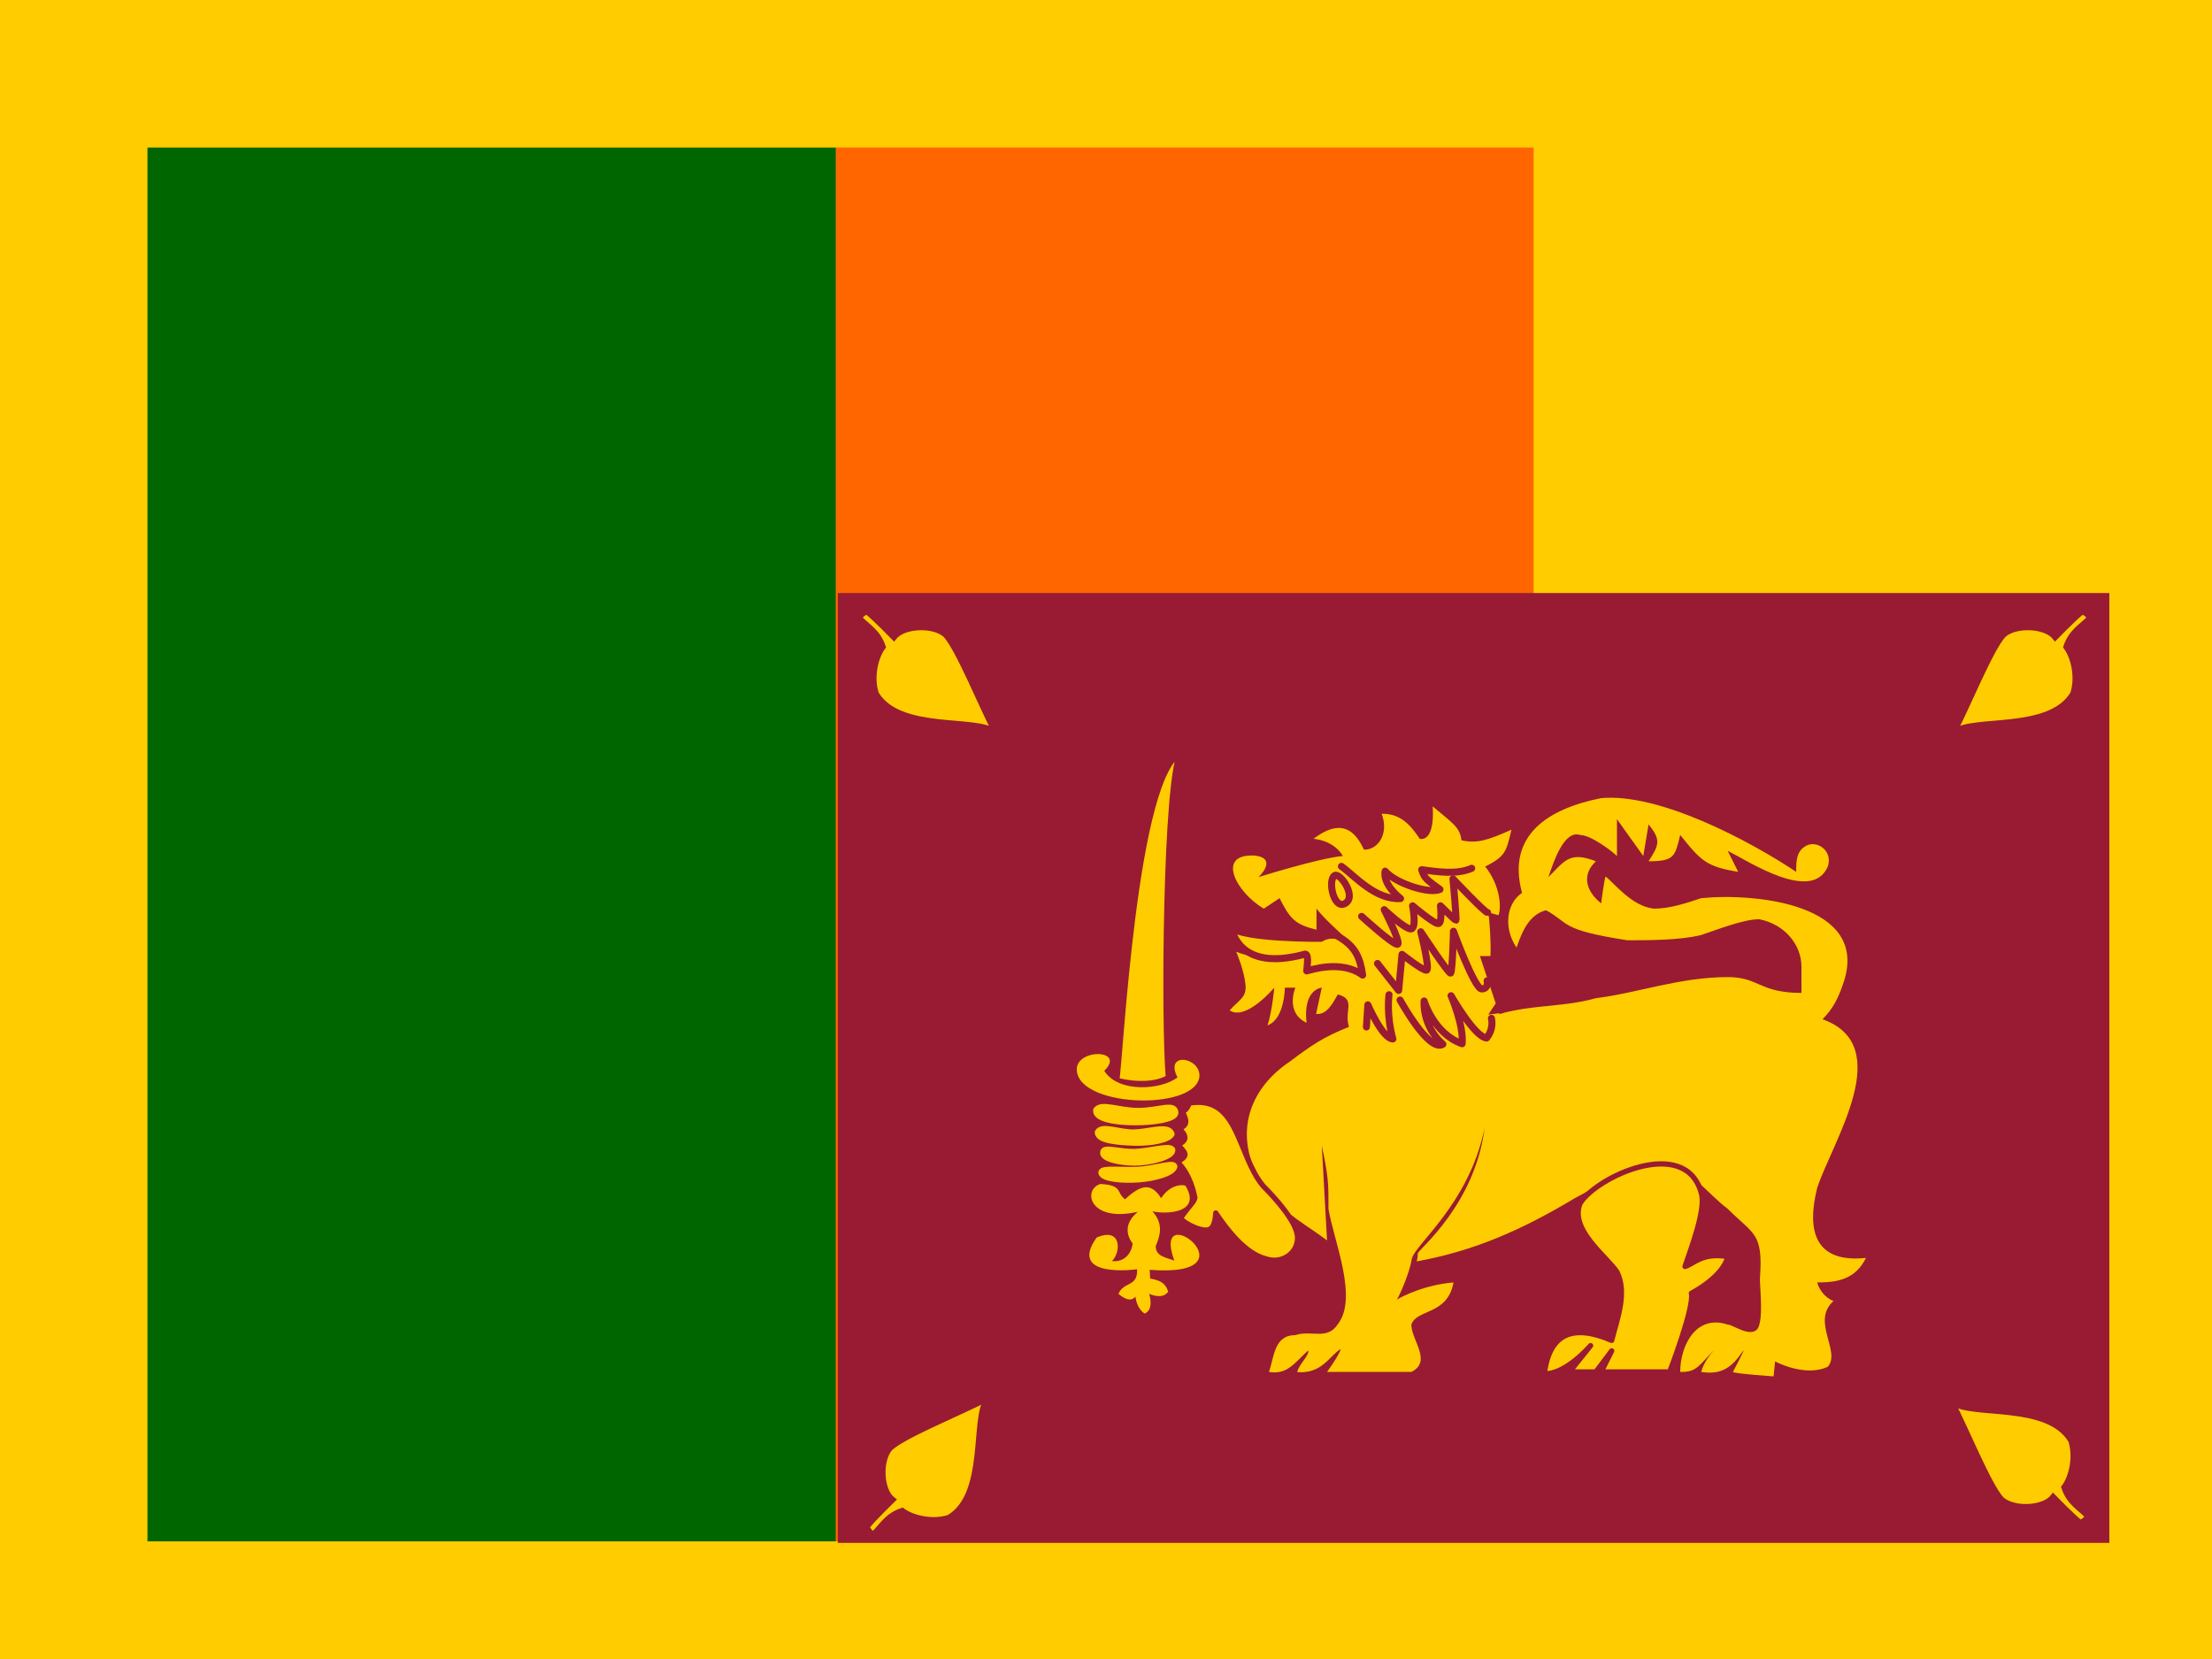
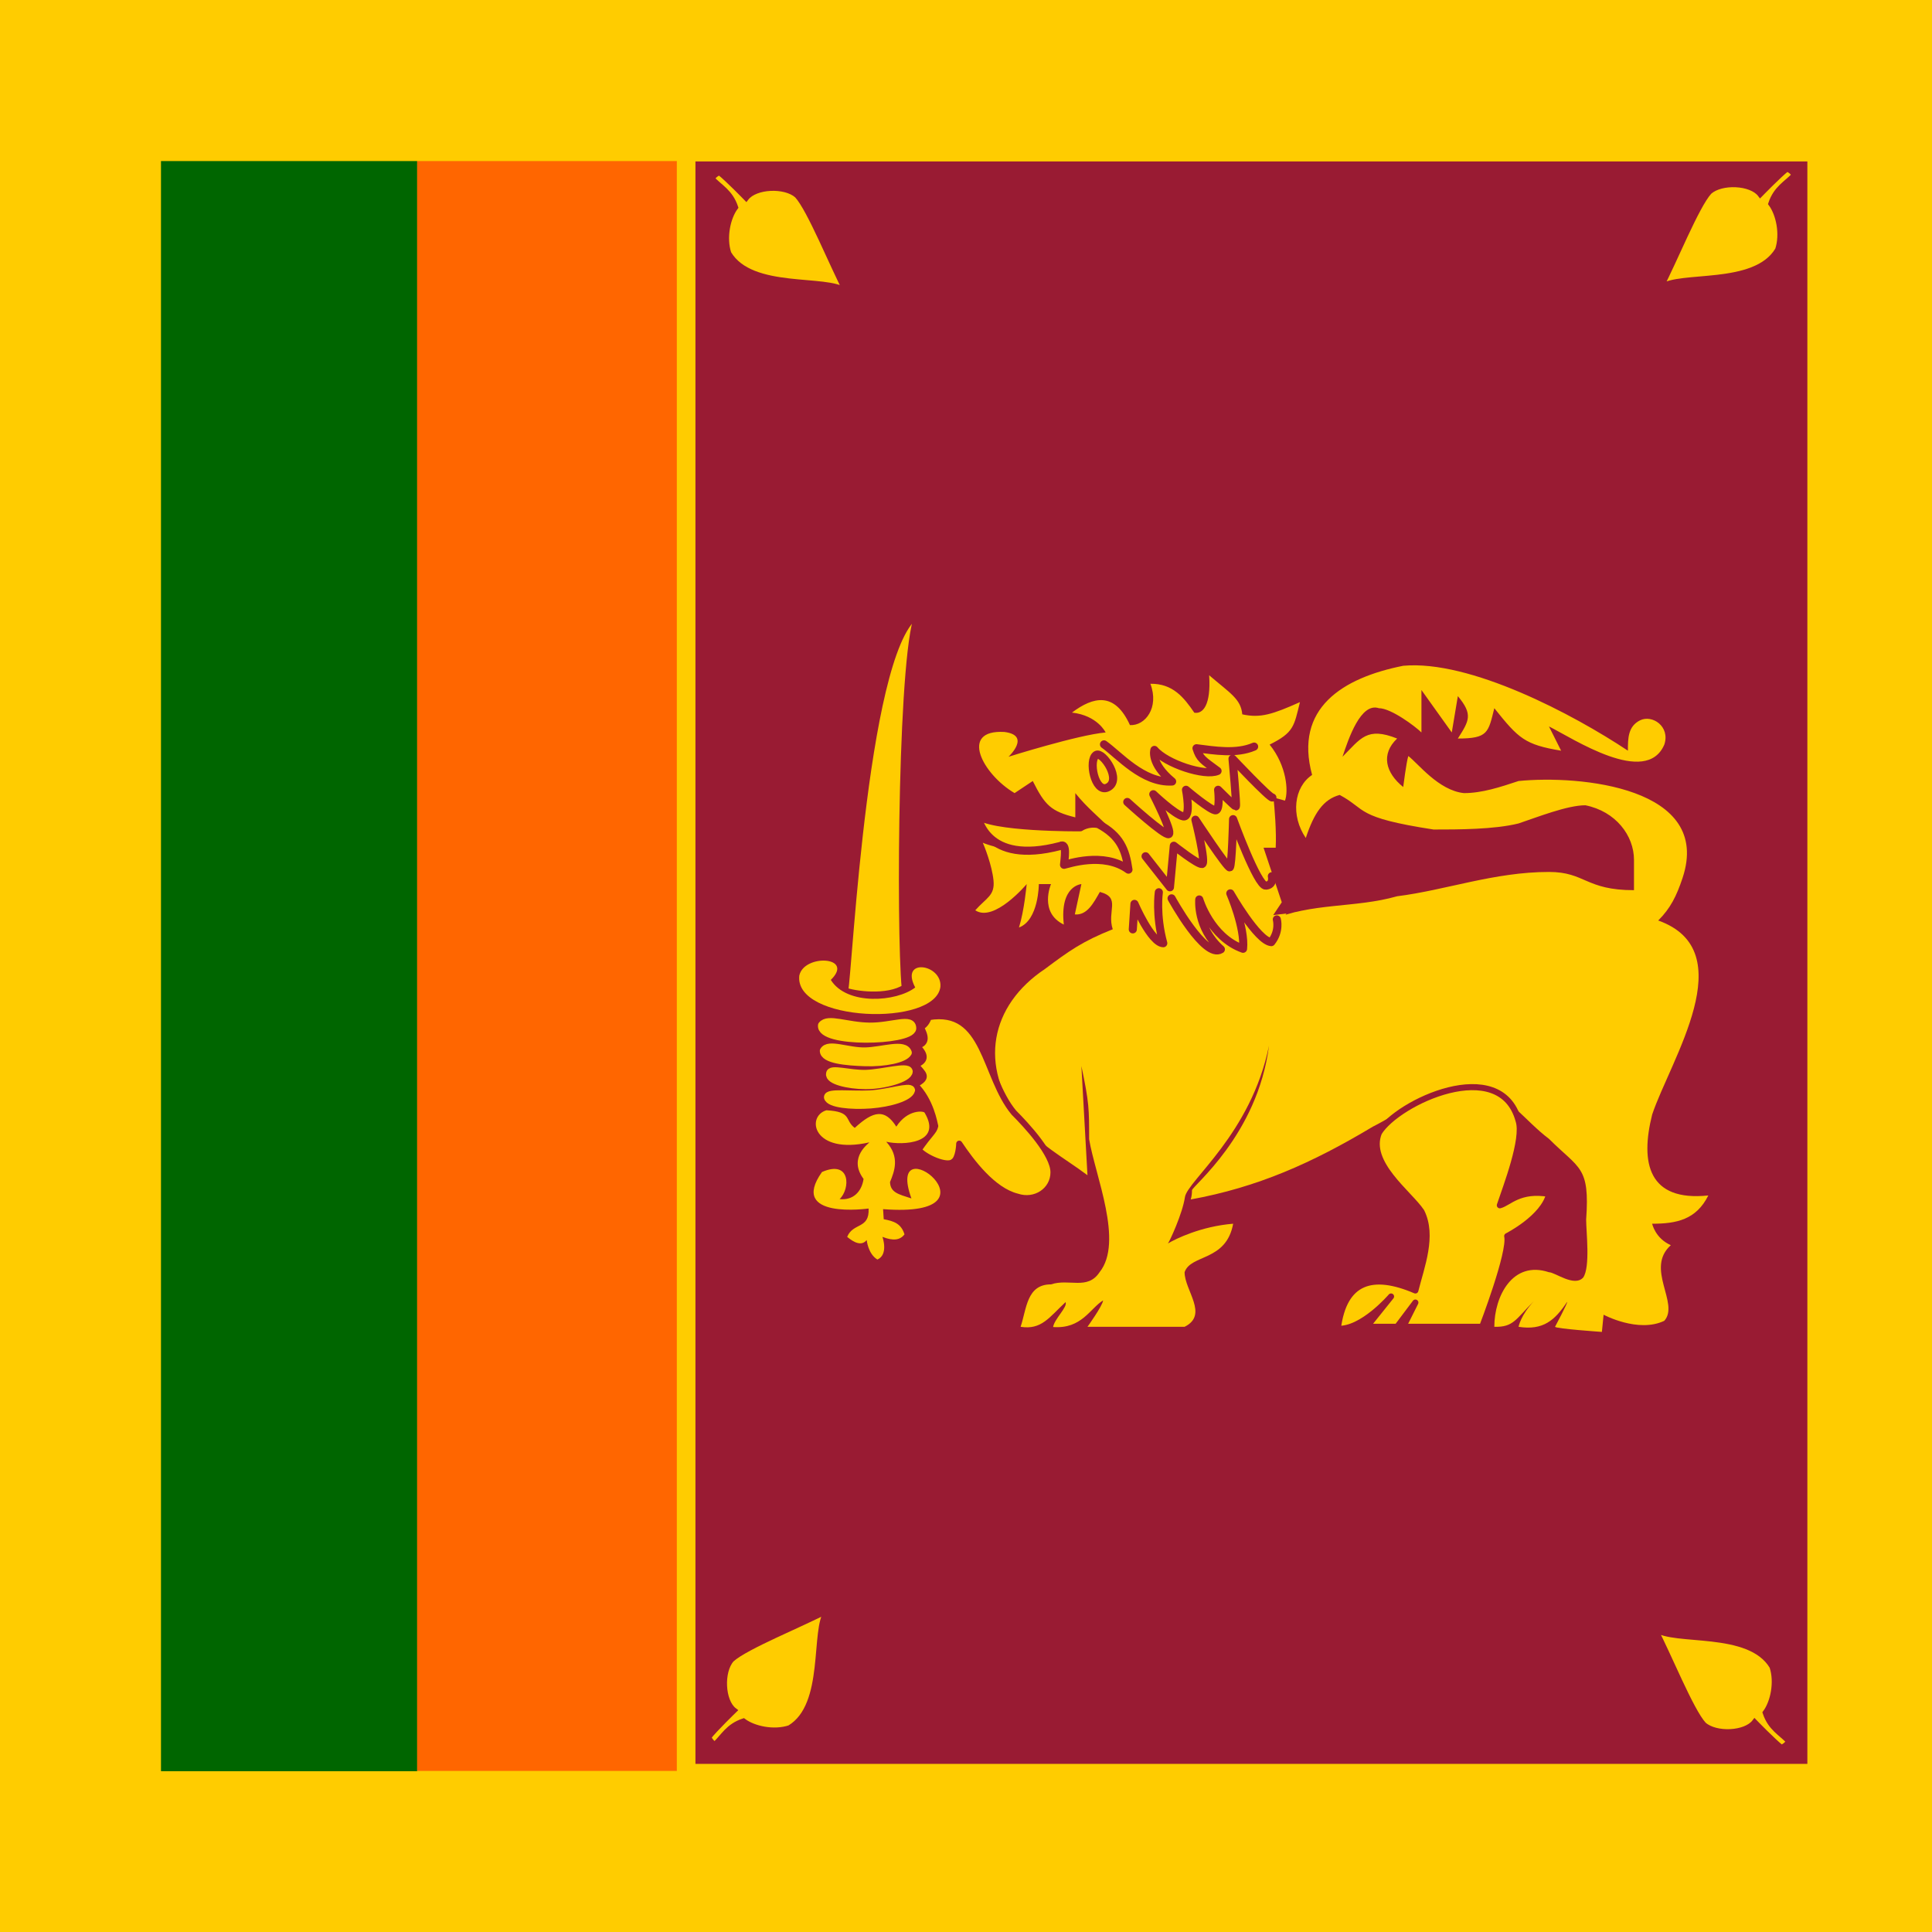
- <svg xmlns="http://www.w3.org/2000/svg" id="svg551" height="480" width="640" version="1.1">
+ <svg xmlns="http://www.w3.org/2000/svg" id="svg551" height="512" width="512" version="1.1">
+   <defs id="defs3595" />
  <g id="flag">
-     <rect id="rect628" fill-rule="evenodd" height="480" width="640" y="0" x="0" stroke-width="1pt" fill="#fc0" />
-     <rect id="rect626" fill-rule="evenodd" height="403.22" width="202.1" y="42.685" x="241.63" stroke-width="1pt" fill="#f60" />
-     <rect id="rect625" fill-rule="evenodd" height="403.28" width="199.14" y="42.685" x="42.663" stroke-width="1pt" fill="#060" />
-     <g id="g8183" transform="matrix(.64405 0 0 .64405 -21.731 144.1)">
-       <rect id="rect627" fill-rule="evenodd" height="426.71" width="571.23" y="42.671" x="410.1" stroke-width="1pt" fill="#991b33" />
-       <g id="g602" fill="#fc0" transform="matrix(2.3701 0 0 2.3701 0 -.000076422)">
-         <path id="path579" stroke-linejoin="round" d="m267.94 101.34 3.555 0.091s-4.01 3.372-3.099 7.929c4.193-6.197 5.742-5.013 5.742-5.013-1.276 1.367-3.737 3.281-1.823 7.474 1.641-4.284 5.013-7.565 5.013-7.565s-0.912 4.739 1.093 9.114c1.458-4.375 3.919-8.111 3.919-8.111s-0.364 4.739 1.732 6.47c1.64-1.458 2.734-5.195 2.734-5.195s3.099 5.469 5.013 6.289c1.549-3.737 1.549-6.653 1.549-6.653s6.38 4.557 11.483 1.914c-4.557-1.64-6.106-5.468-6.106-5.468s8.294 3.645 11.848 2.005c-3.464-2.644-11.574-6.562-11.574-6.562s6.015 2.187 7.746 1.641c-0.82-1.185-3.463-2.643-3.463-2.643" fill-rule="evenodd" stroke="#991b33" stroke-linecap="round" stroke-width="1pt" />
-         <path id="selection_to_path#1" d="m317.72 56.88c10.99-1 27.97 7.98 36.97 13.97 0-2 0-3.99 1.99-4.99 2-1 5 1 4 3.99-3 6.98-14.99-1-18.98-2.99l2 3.99c-6-1-7-2-10.99-6.99-1 3.99-1 4.99-6 4.99 1.88-2.96 2.51-3.95 0-6.98l-1 5.98-4.99-6.98v6.98c-1-0.99-5-3.99-7-3.99-2.99-1-4.99 4.99-5.99 7.99 3-3 3.99-4.99 8.99-3-2.71 2.56-1.92 5.63 1 7.98 0 0 0.52-4.15 0.84-5.1 1.59 1.19 4.96 5.66 9.15 6.1 3 0 6-1 8.99-1.99 9.99-1 31.97 0.99 26.98 15.96-1 3-2 4.99-4 6.99 13.99 4.99 2 22.95-1 31.93-2 7.98-0.61 14.34 9.24 13.31-1.99 3.99-5.24 4.65-9.24 4.65 0 0 0.5 2.4 3.07 3.53-4.27 3.83 1.48 9.57-1.07 12.44-4.3 2.06-9.99-1-9.99-1l-0.28 2.83s-7.55-0.52-7.71-0.84c0 0 2.15-4.02 1.99-4.1-2 2.99-3.91 4.74-7.99 4.1 0 0 0.32-1.88 2.55-4.26-3.03 3.02-3.36 4.34-6.54 4.26 0-4.99 2.99-10.97 8.99-8.98 1 0 4.15 2.48 5.63 0.88 1.2-1.72 0.49-7.54 0.49-9.54 0.63-8.82-1.13-8.3-6.12-13.29-4-2.99-6.922-7.574-11.912-8.574-5-1-13.068 4.584-17.068 6.574-9.99 5.99-18.98 9.98-29.97 11.98 0 0 0.217-0.51 0.217-1.508 0-0.673 10.787-9.069 12.674-23.81-2.953 14.549-13.441 22.235-13.836 24.938-0.394 2.704-2.536 7.317-2.796 7.619 1.297-0.778 5.458-2.817 10.731-3.249-1.137 6.249-6.99 4.99-7.99 7.98 0 3 4 6.99 0 8.98h-15.98s2.459-3.404 2.576-4.342c-2.151 1.305-3.516 4.73-8.227 4.379 0.172-1.288 2.428-3.305 2.049-4.097-2.695 2.5-3.96 4.607-7.398 4.06 1-2.99 1-6.98 5-6.98 3-1 6 1 7.99-2 4-4.99-0.729-15.906-1.719-21.896 0-4.99 0.015-5.936-1.271-12.024l1 17.96c-4-3-8-4.99-11-8.98-6.99-8.98-4.99-18.96 4-24.95 4-2.99 6.16-4.55 11.16-6.54-1-3 1.42-5.21-2.12-6.14-1.06 1.85-2.1 3.87-4.12 3.7l1.08-4.99s-3.6 0.22-2.89 6.66c-4.14-1.99-2.11-6.66-2.11-6.66h-2s-0.01 5.94-3.27 7.14c0.88-2.79 1.27-7.14 1.27-7.14s-5.35 6.38-8.46 4.31c1.83-2.07 3.25-2.41 3-4.91-0.24-2.49-1.53-5.702-1.764-6.21 1.132 0.547 8.669 2.797 13.396 0.453-0.313 1.562-0.172 3.367-0.172 3.367 4.99-1 5.99-1 10.99 0.99-1-6.98-5-7.98-8.99-12.97v3.99c-4-0.99-5-1.99-7-5.98l-2.99 1.99c-5.27-3.11-9.16-10.49-1.68-10.06 4.46 0.56 0.68 4.08 0.68 4.08s11.44-3.6 15.98-4c0 0-1.32-2.79-5.54-3.27 3.5-2.63 7.02-3.48 9.54 2.06 2.51 0.14 4.85-2.88 3.36-6.8 3.71-0.06 5.54 2.29 7.23 4.76 1.38 0.25 2.77-1.2 2.44-6.16 3.5 2.99 5.22 3.91 5.45 6.43 2.98 0.66 5-0.01 9.49-2.01-0.99 4-0.99 4.99-4.99 6.99 2.82 3.485 3.117 7.691 2.526 9.22-0.979-0.284-1.223-0.348-1.918-0.538 0.217 1.542 0.53 5.783 0.392 8.278h-2s3 8.98 3 8.98l-2 3c6.99-3 13.99-2 20.98-3.99 7.99-1 15.99-4 24.98-4 5.99 0 5.99 3 13.99 3v-4.99c0-3.99-3-7.98-8-8.98-2.99 0-7.99 1.99-10.99 2.99-3.99 1-9.99 1-13.99 1-12.98-2-10.91-3.26-15.44-5.69-2.71 0.72-4.23 3.02-5.58 7.08-2.51-3.68-1.95-8.38 1.04-10.37-2.99-10.98 5-15.97 14.99-17.96z" />
-         <path id="selection_to_path" stroke-linejoin="round" d="m320.72 146.69c-2-3-9-7.99-7-12.98 3-4.99 19.99-12.97 22.98-1.99 1 2.99-2.082 10.927-3.082 13.927 1.513-0.389 3.195-2.713 8.119-1.871-0.917 3.92-6.907 6.943-6.907 6.943 0.608 2.652-4.12 14.921-4.12 14.921h-12.99l2-3.99-3 3.99h-5l4-4.99s-4.731 5.542-8.763 5.321c1-7.98 5.763-9.311 12.763-6.311 1-3.99 2.99-8.98 1-12.97z" stroke="#991b33" />
-         <path id="path577" d="m267.22 71.542c-1.347 0.829-0.247 6.31 1.822 5.377 2.579-1.163-0.799-6.007-1.822-5.377z" fill-rule="evenodd" stroke="#991b33" stroke-width="1pt" />
-         <path id="path578" stroke-linejoin="round" d="m268.49 69.811c2.461 1.732 6.38 6.38 11.21 6.106-3.646-3.008-2.916-5.195-2.916-5.195 1.914 2.278 8.293 4.375 10.389 3.463-2.46-1.823-2.916-2.005-3.463-3.736 2.917 0.365 6.562 1.003 9.478-0.273" fill-rule="evenodd" stroke="#991b33" stroke-linecap="round" stroke-width="1pt" />
-         <path id="path580" stroke-linejoin="round" d="m273.23 100.25 0.273-4.192s2.734 6.379 4.739 6.47c-1.276-4.647-0.729-8.384-0.729-8.384" fill-rule="evenodd" stroke="#991b33" stroke-linecap="round" stroke-width="1pt" />
-         <path id="path581" stroke-linejoin="round" d="m279.61 95.147s5.468 10.025 8.111 8.385c-4.01-3.555-3.554-8.203-3.554-8.203s1.823 6.197 7.2 8.111c0.364-3.463-2.096-9.114-2.096-9.114s4.465 7.838 6.744 8.02c1.458-1.822 0.911-3.736 0.911-3.736" fill-rule="evenodd" stroke="#991b33" stroke-linecap="round" stroke-width="1pt" />
-         <path id="path582" stroke-linejoin="round" d="m275.33 88.221 4.01 5.104 0.638-6.835s3.919 3.099 4.648 3.007-1.094-7.291-1.094-7.291 5.286 8.02 5.651 7.838c0.364-0.182 0.546-7.929 0.546-7.929s4.011 11.028 5.378 10.937c1.367-0.091 1.002-1.549 1.002-1.549" fill-rule="evenodd" stroke="#991b33" stroke-linecap="round" stroke-width="1pt" />
-         <path id="path583" stroke-linejoin="round" d="m272.32 79.289s6.197 5.651 6.835 5.286c0.638-0.365-2.551-6.562-2.551-6.562s3.554 3.372 4.921 3.646 0.456-4.375 0.456-4.375 4.192 3.554 4.921 3.372 0.365-3.372 0.365-3.372 2.734 2.734 2.916 2.734-0.547-7.838-0.547-7.838 6.107 6.471 6.562 6.38" fill-rule="evenodd" stroke="#991b33" stroke-linecap="round" stroke-width="1pt" />
-         <path id="path584" stroke-linejoin="round" d="m247.53 81.294c0.273 0.456 1.288 8.515 13.774 5.234 1.185-0.638 0.664 2.252 0.612 3.099 0.547-0.091 6.498-2.213 10.599 0.794-0.482-3.333-1.381-5.572-4.935-7.486-1.731-0.364-2.995 0.521-2.995 0.521s-15.05 0.117-17.055-2.161z" fill-rule="evenodd" stroke="#991b33" stroke-linecap="round" stroke-width="1pt" />
-         <path id="selection_to_path#2" stroke-linejoin="round" d="m240.72 132.61c-0.207 0.933-0.86 1.202-2.725 3.897 0.829 1.14 4.643 2.922 5.679 1.99 0.933-0.519 1-2.99 1-2.99 2 2.99 5.518 7.705 9.518 8.705 2.99 1 5.99-1 5.99-3.99s-4.518-7.819-6.508-9.809c-5-5.99-4.559-17.303-14.011-15.729-0.049 0.086-0.427 1.373-1.333 1.603 0.759 1.453 1.185 2.681-0.632 3.138 1.413 1.388 1.635 2.396-0.181 3.093 1.099 1.474 2.386 2.015-0.144 3.276 2.647 2.58 3.217 6.376 3.347 6.816" stroke="#991b33" stroke-linecap="round" />
-         <path id="path585" d="m238.26 48.041c-3.005 4.353-3.317 52.233-2.384 61.871-3.005 1.969-8.601 1.14-10.156 0.518 0.726-3.42 3.316-58.969 12.54-62.389z" fill-rule="evenodd" stroke="#991b33" stroke-width="1pt" />
-         <path id="path586" d="m229.76 146.18s-13.266 1.865-7.67-6.01c4.768-2.073 4.664 2.798 2.902 4.456 2.177 0.242 3.628-1.175 3.938-3.317-2.694-3.627 1.14-6.011 0.933-6.011-9.223 2.073-10.467-4.249-7.047-5.285 4.319 0.241 2.937 1.623 4.664 2.902 3.109-2.867 4.975-3.143 6.84-0.207 1.865-2.902 4.56-2.591 4.663-2.28 3.006 5.077-3.627 5.388-6.321 4.766 2.28 2.488 1.347 4.871 0.621 6.634 0.069 1.727 1.383 2.003 3.524 2.694-4.559-12.575 16.064 3.35-4.664 1.762 0.035 0.552 0.07 1.105 0.104 1.658 1.693 0.311 2.867 0.725 3.419 2.487-0.724 0.967-1.864 1.105-3.626 0.415 0 0 1.036 2.902-0.829 3.731-1.555-0.933-1.762-3.213-1.762-3.213-0.864 1.071-2.142 0.379-3.213-0.518 0.968-2.384 3.697-1.245 3.524-4.664z" fill-rule="evenodd" />
-         <path id="path587" d="m218.36 107.84c0.794-3.594 9.154-3.145 5.182 0.725 2.659 4.249 10.812 3.628 13.887 1.244-2.592-4.941 4.457-3.87 4.146-0.104-0.864 6.666-24.113 5.769-23.215-1.865z" fill-rule="evenodd" />
-         <path id="path592" d="m384.27 171.44c2.49 4.66 6.911 15.702 9.36 18.34 2.295 2.052 8.01 1.81 9.77-0.51 0 0 3.66 3.77 5.14 4.91 0.88-0.3 1.42-1.14 1.42-1.14-1.49-1.62-3.52-2.53-4.52-5.53 1.49-1.99 2.31-5.86 1.31-8.86-4.37-7.32-18.91-4.43-22.48-7.21z" stroke="#991b33" />
-         <path id="path593" d="m202.8 44.287c-2.49-4.66-6.911-15.702-9.36-18.34-2.295-2.052-8.01-1.81-9.77 0.51 0 0-3.66-3.77-5.14-4.91-0.88 0.3-1.42 1.14-1.42 1.14 1.49 1.62 3.52 2.53 4.52 5.53-1.49 1.99-2.31 5.86-1.31 8.86 4.37 7.32 18.91 4.43 22.48 7.21z" stroke="#991b33" />
-         <path id="path594" d="m201.32 170.73c-4.66 2.49-15.702 6.911-18.34 9.36-2.052 2.295-1.81 8.01 0.51 9.77 0 0-3.77 3.66-4.91 5.14 0.3 0.88 1.14 1.42 1.14 1.42 1.62-1.49 2.53-3.52 5.53-4.52 1.99 1.49 5.86 2.31 8.86 1.31 7.32-4.37 4.43-18.91 7.21-22.48z" stroke="#991b33" />
-         <path id="path595" d="m384.65 44.286c2.49-4.66 6.911-15.702 9.36-18.34 2.295-2.052 8.01-1.81 9.77 0.51 0 0 3.66-3.77 5.14-4.91 0.88 0.3 1.42 1.14 1.42 1.14-1.49 1.62-3.52 2.53-4.52 5.53 1.49 1.99 2.31 5.86 1.31 8.86-4.37 7.32-18.91 4.43-22.48 7.21z" stroke="#991b33" />
-         <path id="path596" stroke-linejoin="round" d="m222.1 116.03c-0.196 1.518 3.427 2.179 7.141 2.197 3.714 0.019 7.521-0.605 7.692-1.658 0.049-1.885-3.243-0.282-6.988-0.313-3.745-0.03-6.866-1.499-7.845-0.226z" fill-rule="evenodd" stroke="#fc0" stroke-width="1pt" />
-         <path id="path597" stroke-linejoin="round" d="m222.4 120.24c0.048 1.42 3.647 1.762 6.829 1.86 3.183 0.098 6.389-0.538 6.976-1.566-0.564-1.616-4.1-0.269-6.977-0.196-2.876 0.074-6.07-1.42-6.828-0.098z" fill-rule="evenodd" stroke="#fc0" stroke-width="1pt" />
-         <path id="path598" stroke-linejoin="round" d="m223.43 124.01c-0.245 1.077 2.925 1.848 5.844 1.866s7.056-1.108 7.08-2.258c-0.171-0.905-4.259 0.318-7.006 0.41-2.748 0.092-5.918-0.997-5.918-0.018z" fill-rule="evenodd" stroke="#fc0" stroke-width="1pt" />
-         <path id="path599" stroke-linejoin="round" d="m223.08 127.88c0.245 1.052 3.844 1.408 7.007 1.169 3.164-0.238 6.382-1.218 6.651-2.344-0.146-0.71-3.781 0.551-6.792 0.704s-6.915-0.362-6.866 0.471z" fill-rule="evenodd" stroke="#fc0" stroke-width="1pt" />
+     <rect id="rect628" fill-rule="evenodd" height="512" width="512" y="0" x="0" stroke-width="1pt" fill="#fc0" />
+     <rect id="rect626" height="426.63" width="68.885" y="42.685" x="110.482" style="fill:#ff6600;fill-rule:evenodd;stroke-width:1pt" />
+     <rect id="rect625" height="426.7" width="67.875" y="42.685" x="42.663" style="fill:#006600;fill-rule:evenodd;stroke-width:1pt" />
+     <g id="g8183" transform="matrix(0.58168,0,0,0.58168,-91.85203,194.4158)">
+       <rect id="rect627" height="730.059" width="506.582" y="-260.678" x="474.748" style="fill:#991b33;fill-rule:evenodd;stroke-width:1pt" />
+       <g id="g602" transform="matrix(2.3701,0,0,2.3701,636.0891,-7.6422e-5)" style="fill:#ffcc00">
+         <path id="path579" d="m 9.819,38.904 4.153,0.106 c 0,0 -4.685,3.94 -3.621,9.264 4.899,-7.24 6.708,-5.857 6.708,-5.857 -1.491,1.597 -4.366,3.833 -2.13,8.732 1.917,-5.005 5.857,-8.838 5.857,-8.838 0,0 -1.066,5.537 1.277,10.648 1.703,-5.111 4.579,-9.476 4.579,-9.476 0,0 -0.425,5.537 2.024,7.559 1.916,-1.703 3.194,-6.069 3.194,-6.069 0,0 3.621,6.39 5.857,7.348 1.81,-4.366 1.81,-7.773 1.81,-7.773 0,0 7.454,5.324 13.416,2.236 -5.324,-1.916 -7.134,-6.388 -7.134,-6.388 0,0 9.69,4.259 13.842,2.342 -4.047,-3.089 -13.522,-7.667 -13.522,-7.667 0,0 7.027,2.555 9.05,1.917 C 54.221,35.602 51.133,33.899 51.133,33.899" style="fill-rule:evenodd;stroke:#991b33;stroke-width:1.168pt;stroke-linecap:round;stroke-linejoin:round" />
+         <path id="selection_to_path#1" d="m 67.978,-13.04 c 12.84,-1.168 32.678,9.323 43.193,16.321 0,-2.337 0,-4.662 2.325,-5.83 2.337,-1.168 5.842,1.168 4.673,4.662 -3.505,8.155 -17.513,-1.168 -22.175,-3.493 l 2.337,4.662 C 91.321,2.113 90.153,0.945 85.491,-4.885 84.323,-0.223 84.323,0.945 78.481,0.945 c 2.196,-3.458 2.932,-4.615 0,-8.155 l -1.168,6.987 -5.83,-8.155 0,8.155 C 70.314,-1.38 65.641,-4.885 63.305,-4.885 c -3.493,-1.168 -5.83,5.83 -6.998,9.335 3.505,-3.505 4.662,-5.83 10.503,-3.505 -3.166,2.991 -2.243,6.578 1.168,9.323 0,0 0.608,-4.849 0.981,-5.958 1.858,1.39 5.795,6.613 10.69,7.127 3.505,0 7.01,-1.168 10.503,-2.325 11.672,-1.168 37.351,1.157 31.521,18.646 -1.168,3.505 -2.337,5.83 -4.673,8.167 16.345,5.83 2.337,26.813 -1.168,37.304 -2.337,9.323 -0.713,16.754 10.795,15.55 -2.325,4.662 -6.122,5.433 -10.795,5.433 0,0 0.584,2.804 3.587,4.124 -4.989,4.475 1.729,11.181 -1.25,14.534 -5.024,2.407 -11.672,-1.168 -11.672,-1.168 l -0.327,3.306 c 0,0 -8.821,-0.608 -9.008,-0.981 0,0 2.512,-4.697 2.325,-4.79 -2.337,3.493 -4.568,5.538 -9.335,4.79 0,0 0.374,-2.196 2.979,-4.977 -3.54,3.528 -3.926,5.071 -7.641,4.977 0,-5.83 3.493,-12.816 10.503,-10.492 1.168,0 4.849,2.897 6.578,1.028 1.402,-2.01 0.572,-8.809 0.572,-11.146 0.736,-10.305 -1.32,-9.697 -7.15,-15.527 C 91.321,74.397 87.907,69.042 82.077,67.873 76.236,66.705 66.81,73.229 62.136,75.554 50.465,82.552 39.962,87.214 27.122,89.55 c 0,0 0.254,-0.596 0.254,-1.762 0,-0.786 12.603,-10.596 14.807,-27.818 -3.45,16.998 -15.703,25.978 -16.165,29.136 -0.46,3.159 -2.963,8.549 -3.267,8.901 1.515,-0.909 6.377,-3.291 12.537,-3.796 -1.328,7.301 -8.167,5.83 -9.335,9.323 0,3.505 4.673,8.167 0,10.492 l -18.67,0 c 0,0 2.873,-3.977 3.01,-5.073 -2.513,1.525 -4.108,5.526 -9.612,5.116 0.201,-1.505 2.837,-3.861 2.394,-4.787 -3.149,2.921 -4.627,5.382 -8.643,4.743 1.168,-3.493 1.168,-8.155 5.842,-8.155 3.505,-1.168 7.01,1.168 9.335,-2.337 4.673,-5.83 -0.852,-18.583 -2.008,-25.582 0,-5.83 0.018,-6.935 -1.485,-14.048 L 7.284,84.889 C 2.61,81.384 -2.063,79.059 -5.568,74.397 -13.735,63.906 -11.398,52.246 -0.895,45.248 3.779,41.754 6.302,39.932 12.144,37.607 10.975,34.102 13.803,31.52 9.667,30.433 8.429,32.595 7.213,34.955 4.853,34.756 l 1.262,-5.83 c 0,0 -4.206,0.257 -3.376,7.781 -4.837,-2.325 -2.465,-7.781 -2.465,-7.781 l -2.337,0 c 0,0 -0.012,6.94 -3.82,8.342 1.028,-3.26 1.484,-8.342 1.484,-8.342 0,0 -6.251,7.454 -9.884,5.035 2.138,-2.418 3.797,-2.816 3.505,-5.736 -0.28,-2.909 -1.788,-6.662 -2.061,-7.256 1.323,0.639 10.128,3.268 15.651,0.529 -0.366,1.826 -0.201,3.934 -0.201,3.934 C 8.44,24.265 9.609,24.265 15.45,26.59 14.282,18.435 9.609,17.266 4.947,11.436 l 0,4.662 C 0.274,14.941 -0.895,13.773 -3.231,9.111 L -6.725,11.436 C -12.882,7.803 -17.426,-0.819 -8.687,-0.317 c 5.211,0.654 0.794,4.767 0.794,4.767 0,0 13.366,-4.206 18.67,-4.673 0,0 -1.542,-3.26 -6.472,-3.82 4.089,-3.073 8.202,-4.066 11.146,2.407 2.932,0.164 5.666,-3.365 3.926,-7.945 4.334,-0.07 6.472,2.675 8.447,5.561 1.612,0.292 3.236,-1.402 2.851,-7.197 4.089,3.493 6.099,4.568 6.367,7.512 3.482,0.771 5.842,-0.012 11.087,-2.348 -1.157,4.673 -1.157,5.83 -5.83,8.167 3.295,4.072 3.642,8.985 2.951,10.771 -1.144,-0.331 -1.429,-0.407 -2.241,-0.628 0.254,1.801 0.619,6.757 0.458,9.672 l -2.337,0 c 0,0 3.505,10.492 3.505,10.492 l -2.337,3.505 c 8.167,-3.505 16.345,-2.337 24.511,-4.662 9.335,-1.168 18.681,-4.673 29.185,-4.673 6.998,0 6.998,3.505 16.345,3.505 l 0,-5.83 c 0,-4.662 -3.505,-9.323 -9.347,-10.492 -3.493,0 -9.335,2.325 -12.84,3.493 -4.662,1.168 -11.672,1.168 -16.345,1.168 C 58.643,16.098 61.061,14.626 55.769,11.787 52.603,12.628 50.827,15.315 49.25,20.059 46.317,15.759 46.971,10.268 50.465,7.943 46.971,-4.885 56.306,-10.715 67.978,-13.04 Z" />
+         <path id="selection_to_path" d="M 71.483,91.887 C 69.146,88.382 60.968,82.552 63.305,76.722 66.81,70.892 86.659,61.569 90.153,74.397 c 1.168,3.493 -2.432,12.766 -3.601,16.271 1.768,-0.454 3.733,-3.17 9.486,-2.186 -1.071,4.58 -8.07,8.112 -8.07,8.112 0.71,3.098 -4.813,17.433 -4.813,17.433 l -15.176,0 2.337,-4.662 -3.505,4.662 -5.842,0 4.673,-5.83 c 0,0 -5.527,6.475 -10.238,6.217 1.168,-9.323 6.733,-10.878 14.911,-7.373 1.168,-4.662 3.493,-10.492 1.168,-15.153 z" style="stroke:#991b33;stroke-width:1.168;stroke-linejoin:round" />
+         <path id="path577" d="M 8.978,4.09 C 7.404,5.058 8.689,11.463 11.106,10.372 14.119,9.014 10.173,3.354 8.978,4.09 Z" style="fill-rule:evenodd;stroke:#991b33;stroke-width:1.168pt" />
+         <path id="path578" d="M 10.461,2.068 C 13.337,4.091 17.915,9.521 23.558,9.202 19.299,5.688 20.151,3.132 20.151,3.132 c 2.236,2.662 9.689,5.111 12.138,4.046 -2.874,-2.129 -3.407,-2.342 -4.046,-4.365 3.408,0.426 7.667,1.171 11.073,-0.319" style="fill-rule:evenodd;stroke:#991b33;stroke-width:1.168pt;stroke-linecap:round;stroke-linejoin:round" />
+         <path id="path580" d="m 15.999,37.63 0.319,-4.898 c 0,0 3.194,7.453 5.537,7.56 C 20.364,34.862 21.003,30.496 21.003,30.496" style="fill-rule:evenodd;stroke:#991b33;stroke-width:1.168pt;stroke-linecap:round;stroke-linejoin:round" />
+         <path id="path581" d="m 23.453,31.668 c 0,0 6.388,11.712 9.476,9.796 -4.685,-4.153 -4.152,-9.583 -4.152,-9.583 0,0 2.13,7.241 8.412,9.477 0.425,-4.046 -2.449,-10.648 -2.449,-10.648 0,0 5.217,9.157 7.879,9.37 1.703,-2.129 1.064,-4.365 1.064,-4.365" style="fill-rule:evenodd;stroke:#991b33;stroke-width:1.168pt;stroke-linecap:round;stroke-linejoin:round" />
+         <path id="path582" d="m 18.453,23.576 4.685,5.963 0.745,-7.986 c 0,0 4.579,3.62 5.43,3.514 0.852,-0.106 -1.278,-8.518 -1.278,-8.518 0,0 6.176,9.37 6.602,9.157 0.425,-0.213 0.638,-9.264 0.638,-9.264 0,0 4.686,12.884 6.283,12.778 1.597,-0.106 1.171,-1.81 1.171,-1.81" style="fill-rule:evenodd;stroke:#991b33;stroke-width:1.168pt;stroke-linecap:round;stroke-linejoin:round" />
+         <path id="path583" d="m 14.936,13.141 c 0,0 7.24,6.602 7.985,6.176 0.745,-0.426 -2.98,-7.667 -2.98,-7.667 0,0 4.152,3.94 5.749,4.259 1.597,0.319 0.533,-5.111 0.533,-5.111 0,0 4.898,4.153 5.749,3.94 0.852,-0.213 0.426,-3.94 0.426,-3.94 0,0 3.194,3.194 3.407,3.194 0.213,0 -0.639,-9.157 -0.639,-9.157 0,0 7.135,7.56 7.667,7.454" style="fill-rule:evenodd;stroke:#991b33;stroke-width:1.168pt;stroke-linecap:round;stroke-linejoin:round" />
+         <path id="path584" d="m -14.027,15.483 c 0.319,0.532 1.505,9.948 16.092,6.115 1.384,-0.745 0.776,2.631 0.715,3.62 0.639,-0.106 7.592,-2.586 12.383,0.928 -0.563,-3.895 -1.613,-6.51 -5.766,-8.747 -2.022,-0.426 -3.499,0.608 -3.499,0.608 0,0 -17.583,0.137 -19.926,-2.525 z" style="fill-rule:evenodd;stroke:#991b33;stroke-width:1.168pt;stroke-linecap:round;stroke-linejoin:round" />
+         <path id="selection_to_path#2" d="m -21.983,75.437 c -0.242,1.09 -1.005,1.404 -3.184,4.553 0.969,1.332 5.425,3.414 6.635,2.325 1.09,-0.606 1.168,-3.493 1.168,-3.493 2.337,3.493 6.447,9.002 11.12,10.17 3.493,1.168 6.998,-1.168 6.998,-4.662 0,-3.493 -5.278,-9.135 -7.603,-11.46 -5.842,-6.998 -5.326,-20.215 -16.369,-18.377 -0.057,0.1 -0.499,1.604 -1.557,1.873 0.887,1.698 1.384,3.132 -0.738,3.666 1.651,1.622 1.91,2.799 -0.211,3.614 1.284,1.722 2.788,2.354 -0.168,3.827 3.093,3.014 3.758,7.449 3.91,7.963" style="stroke:#991b33;stroke-width:1.168;stroke-linecap:round;stroke-linejoin:round" />
+         <path id="path585" d="m -24.857,-23.367 c -3.511,5.085 -3.875,61.025 -2.785,72.285 -3.511,2.3 -10.049,1.332 -11.865,0.605 0.848,-3.996 3.874,-68.895 14.651,-72.89 z" style="fill-rule:evenodd;stroke:#991b33;stroke-width:1.168pt" />
+         <path id="path586" d="m -34.788,91.291 c 0,0 -15.499,2.179 -8.961,-7.022 5.571,-2.422 5.449,3.269 3.39,5.206 2.543,0.283 4.239,-1.373 4.601,-3.875 -3.147,-4.237 1.332,-7.023 1.09,-7.023 -10.775,2.422 -12.229,-4.964 -8.233,-6.175 5.046,0.282 3.431,1.896 5.449,3.39 3.632,-3.35 5.812,-3.672 7.991,-0.242 2.179,-3.39 5.328,-3.027 5.448,-2.664 3.512,5.932 -4.237,6.295 -7.385,5.568 2.664,2.907 1.574,5.691 0.726,7.751 0.081,2.018 1.616,2.34 4.117,3.147 -5.326,-14.692 18.768,3.914 -5.449,2.059 0.041,0.645 0.082,1.291 0.122,1.937 1.978,0.363 3.35,0.847 3.994,2.906 -0.846,1.13 -2.178,1.291 -4.236,0.485 0,0 1.21,3.39 -0.969,4.359 -1.817,-1.09 -2.059,-3.754 -2.059,-3.754 -1.009,1.251 -2.503,0.443 -3.754,-0.605 1.131,-2.785 4.319,-1.455 4.117,-5.449 z" style="fill-rule:evenodd" />
+         <path id="path587" d="m -48.107,46.498 c 0.928,-4.199 10.695,-3.674 6.054,0.847 3.107,4.964 12.632,4.239 16.224,1.453 -3.028,-5.773 5.207,-4.521 4.844,-0.122 -1.009,7.788 -28.172,6.74 -27.123,-2.179 z" style="fill-rule:evenodd" />
+         <path id="path592" d="m 116.4,172.139 c 2.49,4.66 6.911,15.702 9.36,18.34 2.295,2.052 8.01,1.81 9.77,-0.51 0,0 3.66,3.77 5.14,4.91 0.88,-0.3 1.42,-1.14 1.42,-1.14 -1.49,-1.62 -3.52,-2.53 -4.52,-5.53 1.49,-1.99 2.31,-5.86 1.31,-8.86 -4.37,-7.32 -18.91,-4.43 -22.48,-7.21 z" style="stroke:#991b33" />
+         <path id="path593" d="m -39.192,-85.102 c -2.49,-4.66 -6.911,-15.702 -9.36,-18.34 -2.295,-2.052 -8.01,-1.81 -9.77,0.51 0,0 -3.66,-3.77 -5.14,-4.91 -0.88,0.3 -1.42,1.14 -1.42,1.14 1.49,1.62 3.52,2.53 4.52,5.53 -1.49,1.99 -2.31,5.86 -1.31,8.86 4.37,7.32 18.91,4.43 22.48,7.21 z" style="stroke:#991b33" />
+         <path id="path594" d="m -42.77,168.632 c -4.66,2.49 -15.702,6.911 -18.34,9.36 -2.052,2.295 -1.81,8.01 0.51,9.77 0,0 -3.77,3.66 -4.91,5.14 0.3,0.88 1.14,1.42 1.14,1.42 1.62,-1.49 2.53,-3.52 5.53,-4.52 1.99,1.49 5.86,2.31 8.86,1.31 7.32,-4.37 4.43,-18.91 7.21,-22.48 z" style="stroke:#991b33" />
+         <path id="path595" d="m 117.48,-85.802 c 2.49,-4.66 6.911,-15.702 9.36,-18.34 2.295,-2.052 8.01,-1.81 9.77,0.51 0,0 3.66,-3.77 5.14,-4.91 0.88,0.3 1.42,1.14 1.42,1.14 -1.49,1.62 -3.52,2.53 -4.52,5.53 1.49,1.99 2.31,5.86 1.31,8.86 -4.37,7.32 -18.91,4.43 -22.48,7.21 z" style="stroke:#991b33" />
+         <path id="path596" d="m -43.737,56.066 c -0.229,1.774 4.004,2.546 8.343,2.567 4.339,0.022 8.787,-0.707 8.987,-1.937 0.057,-2.202 -3.789,-0.329 -8.164,-0.366 -4.375,-0.035 -8.022,-1.751 -9.165,-0.264 z" style="fill-rule:evenodd;stroke:#ffcc00;stroke-width:1.168pt;stroke-linejoin:round" />
+         <path id="path597" d="m -43.387,60.985 c 0.056,1.659 4.261,2.059 7.978,2.173 3.719,0.114 7.464,-0.629 8.15,-1.83 -0.659,-1.888 -4.79,-0.314 -8.151,-0.229 -3.36,0.086 -7.092,-1.659 -7.977,-0.114 z" style="fill-rule:evenodd;stroke:#ffcc00;stroke-width:1.168pt;stroke-linejoin:round" />
+         <path id="path598" d="m -42.183,65.389 c -0.286,1.258 3.417,2.159 6.828,2.18 3.41,0.021 8.244,-1.294 8.272,-2.638 -0.2,-1.057 -4.976,0.372 -8.185,0.479 -3.211,0.107 -6.914,-1.165 -6.914,-0.021 z" style="fill-rule:evenodd;stroke:#ffcc00;stroke-width:1.168pt;stroke-linejoin:round" />
+         <path id="path599" d="m -42.592,69.911 c 0.286,1.229 4.491,1.645 8.186,1.366 3.697,-0.278 7.456,-1.423 7.771,-2.739 -0.171,-0.83 -4.417,0.644 -7.935,0.822 -3.518,0.179 -8.079,-0.423 -8.022,0.55 z" style="fill-rule:evenodd;stroke:#ffcc00;stroke-width:1.168pt;stroke-linejoin:round" />
      </g>
    </g>
  </g>
</svg>
